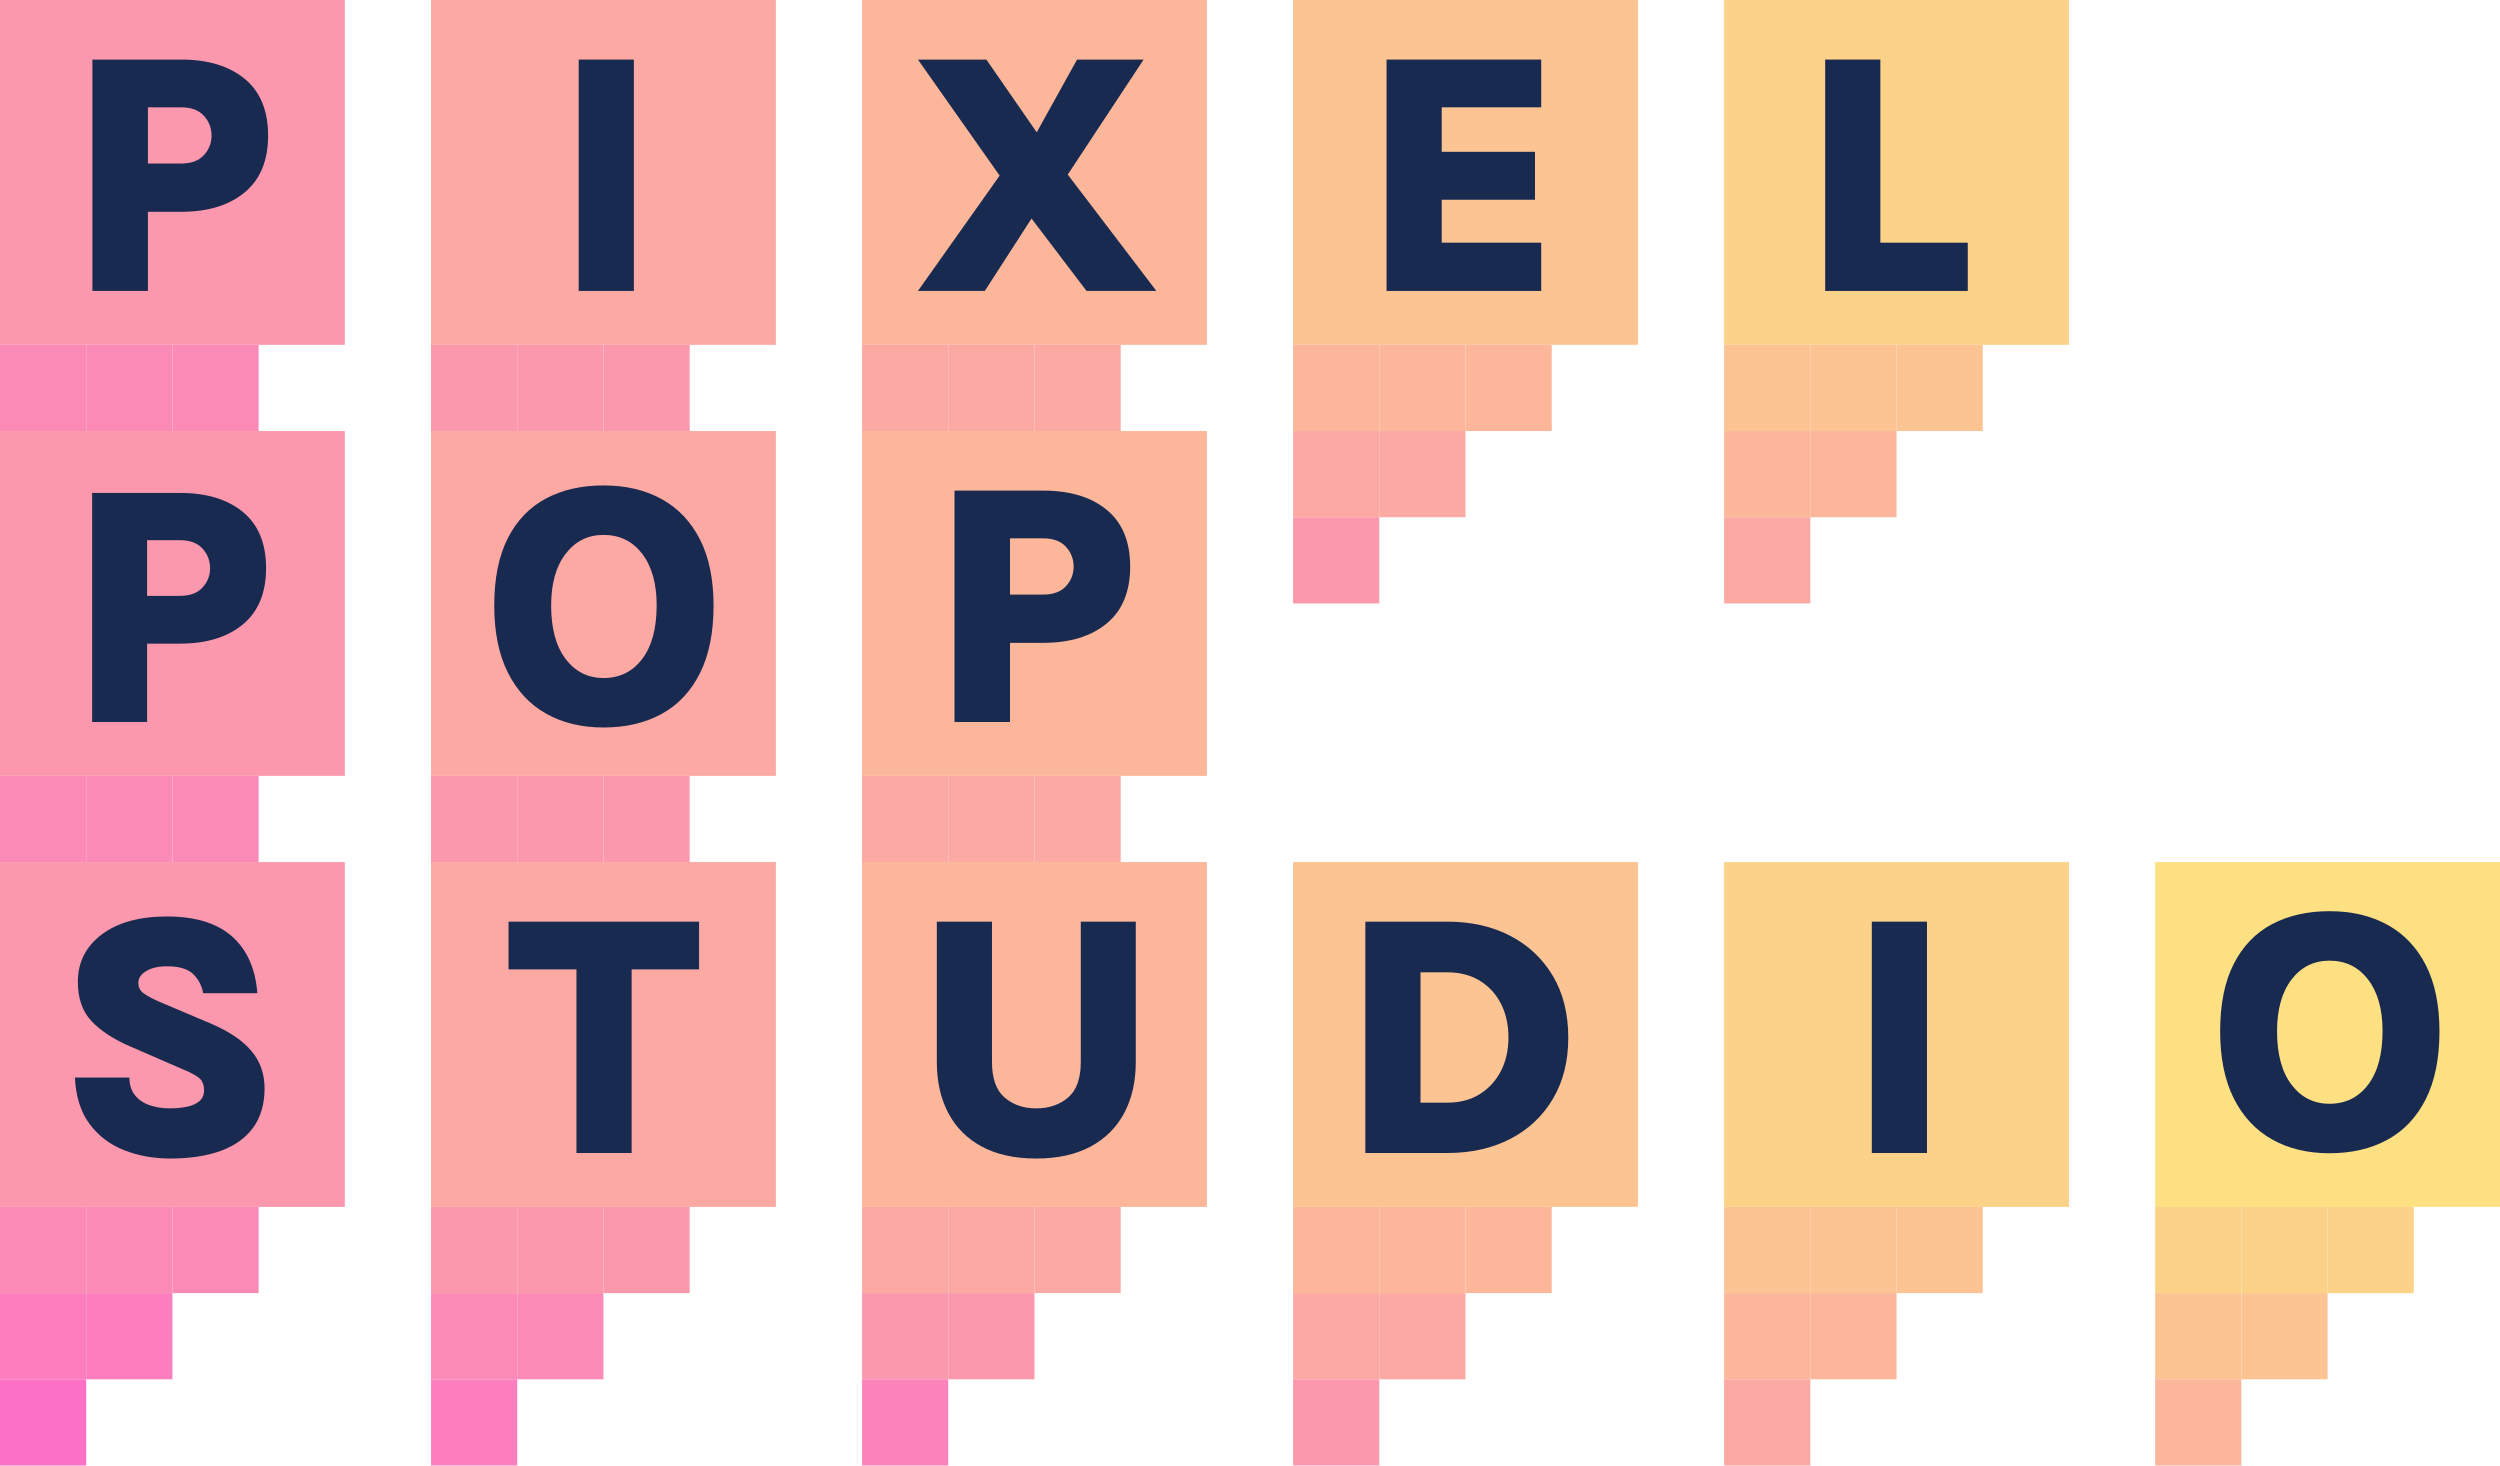
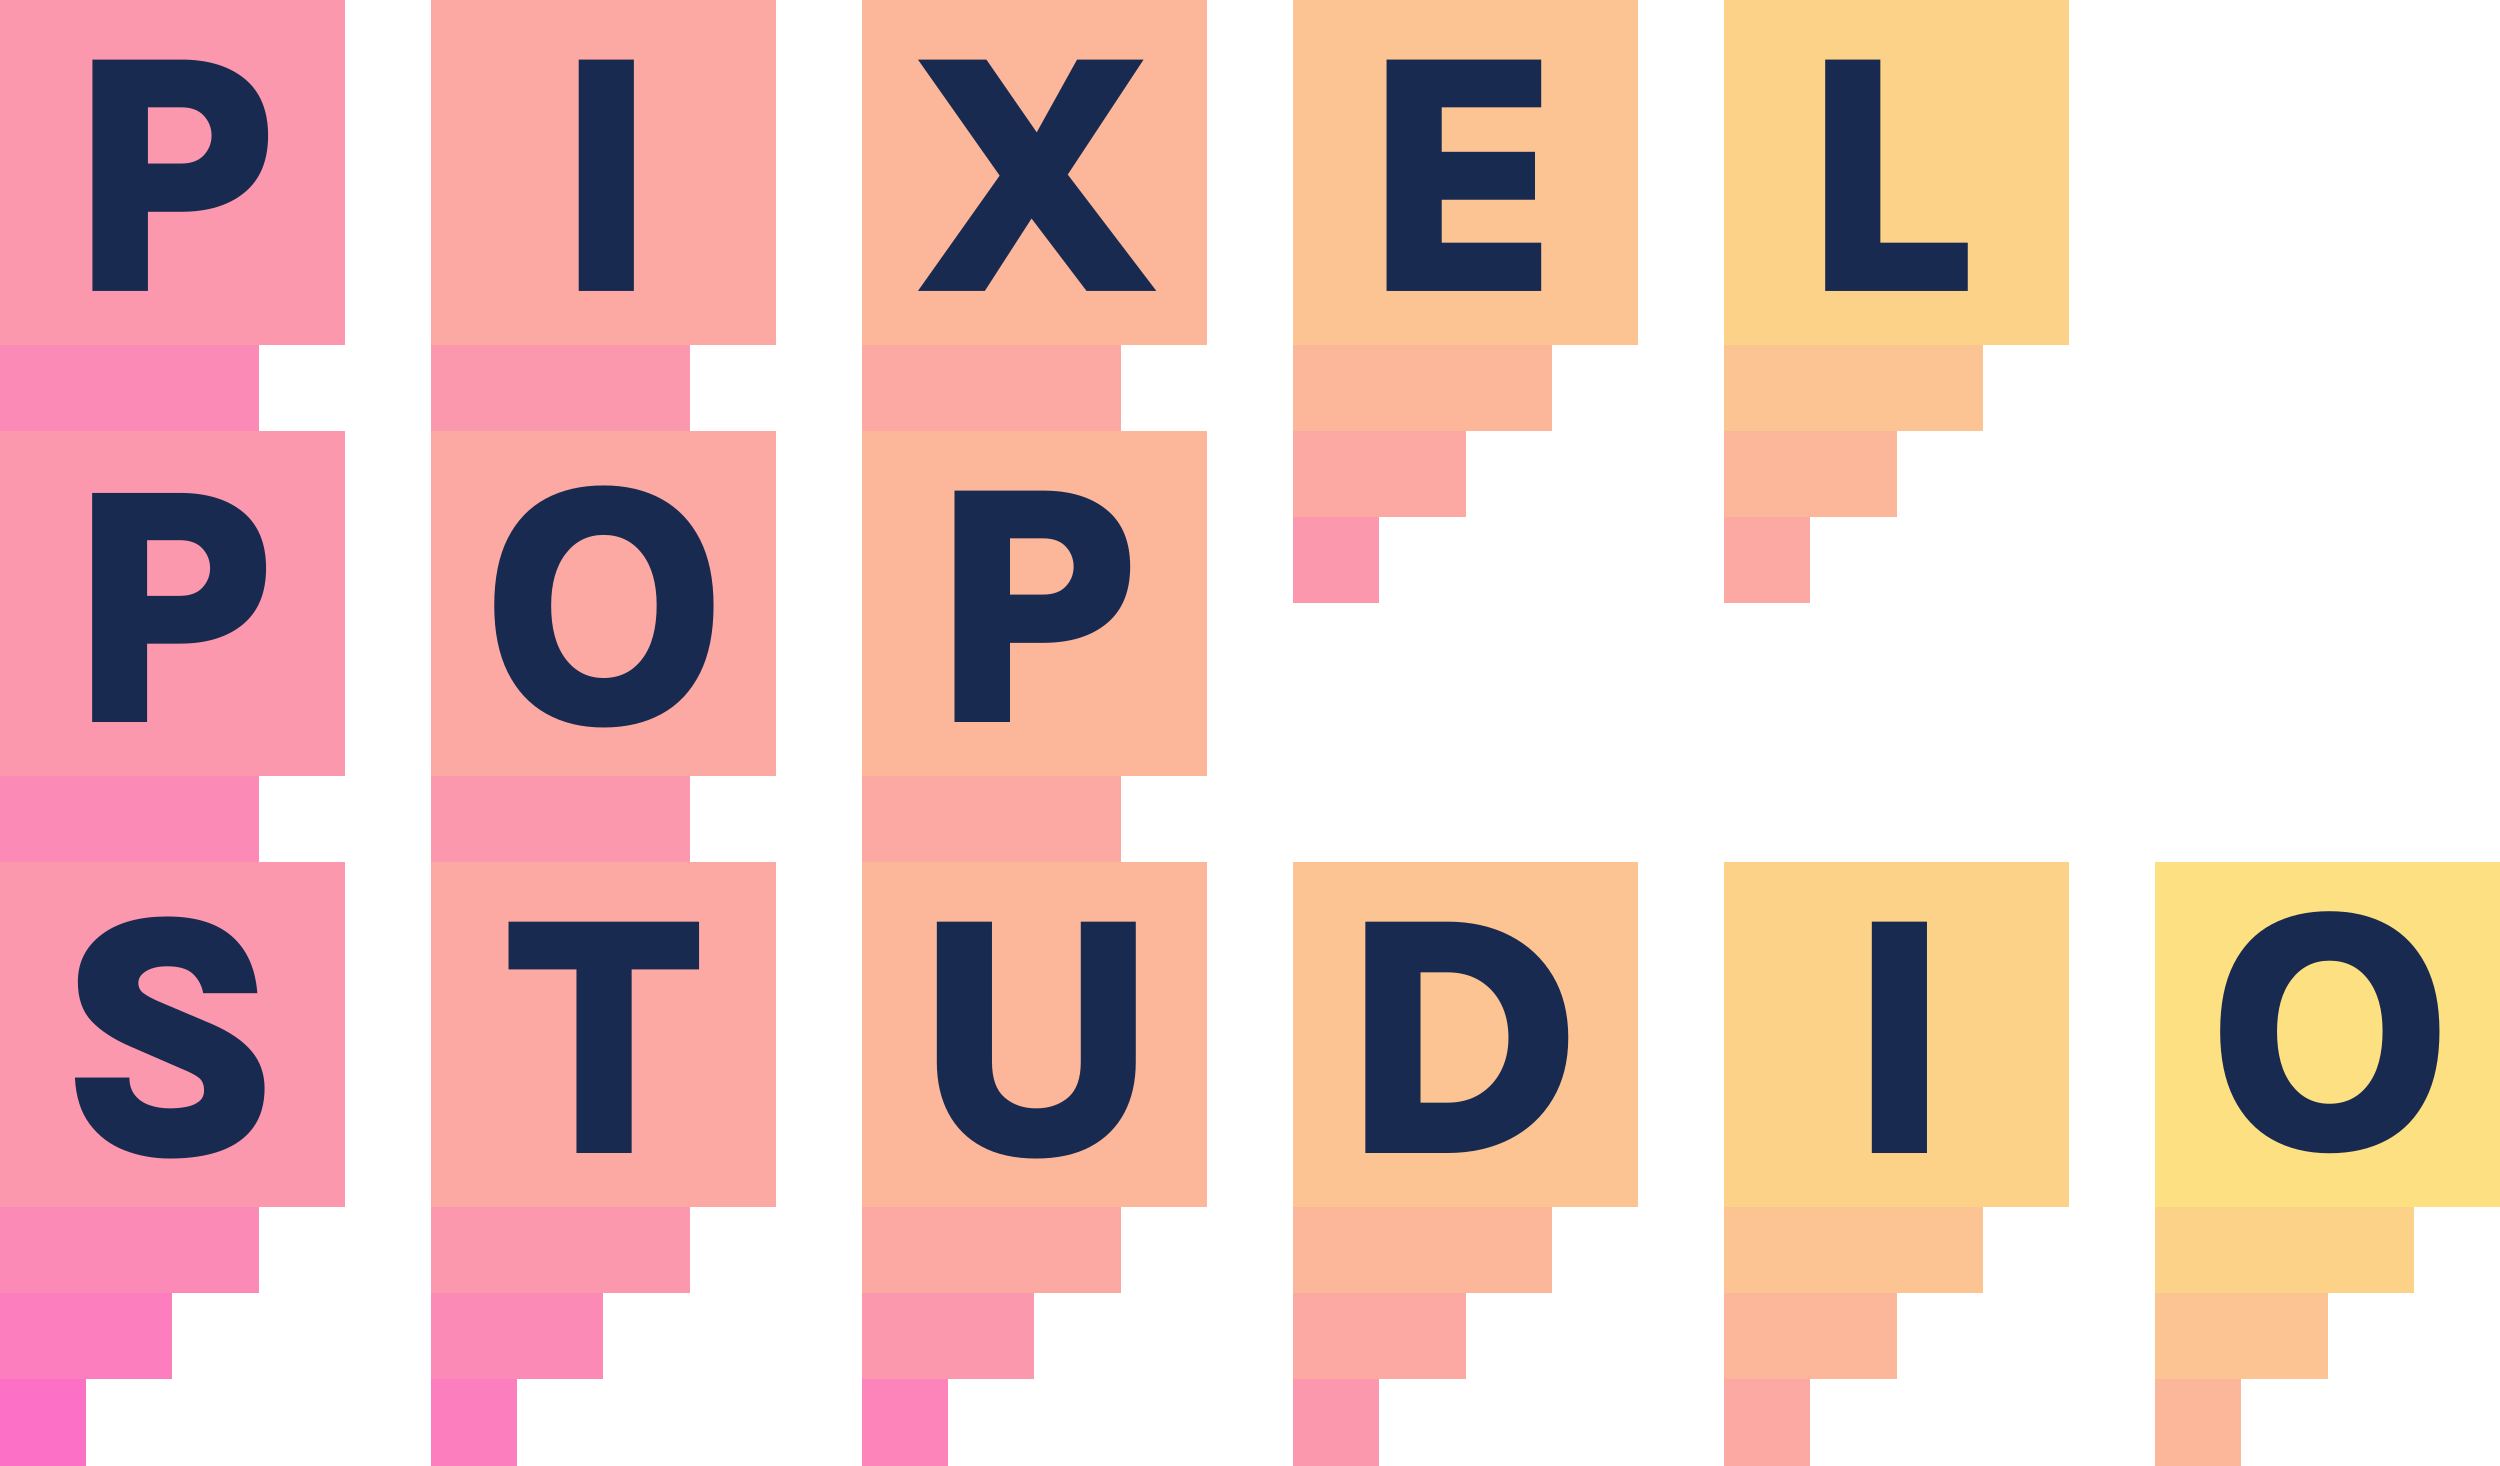
<svg xmlns="http://www.w3.org/2000/svg" viewBox="0 0 1450 850">
-   <g id="a">
+   <g id="pixels" style="shape-rendering: crispEdges">
    <rect width="200" height="200" fill="#fc98ad" />
    <rect y="250" width="200" height="200" fill="#fc98ad" />
    <rect y="500" width="200" height="200" fill="#fc98ad" />
    <rect x="250" width="200" height="200" fill="#fca8a3" />
    <rect x="250" y="250" width="200" height="200" fill="#fca8a3" />
    <rect x="250" y="500" width="200" height="200" fill="#fca8a3" />
    <rect x="500" width="200" height="200" fill="#fcb69a" />
    <rect x="500" y="250" width="200" height="200" fill="#fcb69a" />
    <rect x="500" y="500" width="200" height="200" fill="#fcb69a" />
    <rect x="750" width="200" height="200" fill="#fcc492" />
    <rect x="750" y="500" width="200" height="200" fill="#fcc492" />
    <rect x="1000" width="200" height="200" fill="#fcd289" />
    <rect x="1000" y="500" width="200" height="200" fill="#fcd289" />
    <rect x="1250" y="500" width="200" height="200" fill="#fce081" />
    <rect x="1250" y="700" width="50" height="50" fill="#fcd289" />
    <rect x="1300" y="700" width="50" height="50" fill="#fcd289" />
    <rect x="1350" y="700" width="50" height="50" fill="#fcd289" />
    <rect x="1250" y="750" width="50" height="50" fill="#fcc492" />
    <rect x="1300" y="750" width="50" height="50" fill="#fcc492" />
    <rect x="1250" y="800" width="50" height="50" fill="#fcb69a" />
    <rect x="1000" y="700" width="50" height="50" fill="#fcc492" />
    <rect x="1050" y="700" width="50" height="50" fill="#fcc492" />
    <rect x="1100" y="700" width="50" height="50" fill="#fcc492" />
    <rect x="1000" y="750" width="50" height="50" fill="#fcb69a" />
    <rect x="1050" y="750" width="50" height="50" fill="#fcb69a" />
    <rect x="1000" y="800" width="50" height="50" fill="#fca8a3" />
    <rect x="750" y="700" width="50" height="50" fill="#fcb69a" />
    <rect x="800" y="700" width="50" height="50" fill="#fcb69a" />
    <rect x="850" y="700" width="50" height="50" fill="#fcb69a" />
    <rect x="750" y="750" width="50" height="50" fill="#fca8a3" />
    <rect x="800" y="750" width="50" height="50" fill="#fca8a3" />
    <rect x="750" y="800" width="50" height="50" fill="#fc98ad" />
    <rect x="500" y="700" width="50" height="50" fill="#fca8a3" />
    <rect x="550" y="700" width="50" height="50" fill="#fca8a3" />
    <rect x="600" y="700" width="50" height="50" fill="#fca8a3" />
    <rect x="500" y="750" width="50" height="50" fill="#fc98ad" />
    <rect x="550" y="750" width="50" height="50" fill="#fc98ad" />
    <rect x="500" y="800" width="50" height="50" fill="#fc84bb" />
    <rect x="250" y="700" width="50" height="50" fill="#fc98ad" />
    <rect x="300" y="700" width="50" height="50" fill="#fc98ad" />
    <rect x="350" y="700" width="50" height="50" fill="#fc98ad" />
    <rect x="250" y="750" width="50" height="50" fill="#fc8ab7" />
    <rect x="300" y="750" width="50" height="50" fill="#fc8ab7" />
    <rect x="250" y="800" width="50" height="50" fill="#fc7ebe" />
    <rect y="700" width="50" height="50" fill="#fc8ab7" />
    <rect x="50" y="700" width="50" height="50" fill="#fc8ab7" />
    <rect x="100" y="700" width="50" height="50" fill="#fc8ab7" />
    <rect y="750" width="50" height="50" fill="#fc7ebe" />
    <rect x="50" y="750" width="50" height="50" fill="#fc7ebe" />
    <rect y="800" width="50" height="50" fill="#fc71c6" />
    <rect x="1000" y="200" width="50" height="50" fill="#fcc492" />
    <rect x="1050" y="200" width="50" height="50" fill="#fcc492" />
    <rect x="1100" y="200" width="50" height="50" fill="#fcc492" />
    <rect x="1000" y="250" width="50" height="50" fill="#fcb69a" />
    <rect x="1050" y="250" width="50" height="50" fill="#fcb69a" />
    <rect x="1000" y="300" width="50" height="50" fill="#fca8a3" />
    <rect x="750" y="200" width="50" height="50" fill="#fcb69a" />
    <rect x="800" y="200" width="50" height="50" fill="#fcb69a" />
    <rect x="850" y="200" width="50" height="50" fill="#fcb69a" />
    <rect x="750" y="250" width="50" height="50" fill="#fca8a3" />
    <rect x="800" y="250" width="50" height="50" fill="#fca8a3" />
    <rect x="750" y="300" width="50" height="50" fill="#fc98ad" />
    <rect x="500" y="200" width="50" height="50" fill="#fca8a3" />
    <rect x="550" y="200" width="50" height="50" fill="#fca8a3" />
    <rect x="600" y="200" width="50" height="50" fill="#fca8a3" />
    <rect x="500" y="450" width="50" height="50" fill="#fca8a3" />
    <rect x="550" y="450" width="50" height="50" fill="#fca8a3" />
    <rect x="600" y="450" width="50" height="50" fill="#fca8a3" />
    <rect x="250" y="200" width="50" height="50" fill="#fc98ad" />
    <rect x="300" y="200" width="50" height="50" fill="#fc98ad" />
    <rect x="350" y="200" width="50" height="50" fill="#fc98ad" />
    <rect x="250" y="450" width="50" height="50" fill="#fc98ad" />
    <rect x="300" y="450" width="50" height="50" fill="#fc98ad" />
    <rect x="350" y="450" width="50" height="50" fill="#fc98ad" />
    <rect y="200" width="50" height="50" fill="#fc8ab7" />
    <rect x="50" y="200" width="50" height="50" fill="#fc8ab7" />
    <rect x="100" y="200" width="50" height="50" fill="#fc8ab7" />
    <rect y="450" width="50" height="50" fill="#fc8ab7" />
    <rect x="50" y="450" width="50" height="50" fill="#fc8ab7" />
    <rect x="100" y="450" width="50" height="50" fill="#fc8ab7" />
  </g>
  <g id="c">
    <path d="M53.6,168.75V34.55h51.5c15.465,0,27.733,3.717,36.8,11.15,9.066,7.434,13.6,18.417,13.6,32.95,0,14.467-4.534,25.45-13.6,32.95-9.067,7.5-21.334,11.25-36.8,11.25h-19.3v45.9h-32.2ZM85.8,94.85h19.3c5.8,0,10.183-1.616,13.15-4.85,2.966-3.233,4.45-7.016,4.45-11.35,0-4.4-1.484-8.233-4.45-11.5-2.967-3.266-7.35-4.9-13.15-4.9h-19.3v32.6Z" fill="#192a51" />
    <path d="M335.65,168.75V34.55h32v134.2h-32Z" fill="#192a51" />
    <path d="M532.397,168.75l47.399-66.9-47.399-67.3h39.699l29.2,42.2,23.4-42.2h38.6l-44,66.7,51.4,67.5h-40.5l-31.9-42-27.1,42h-38.8Z" fill="#192a51" />
    <path d="M804.2,168.75V34.55h89.7v27.7h-57.7v25.8h54.1v27.8h-54.1v24.9h57.7v28h-89.7Z" fill="#192a51" />
    <path d="M1090.607,34.55v106.2h50.7v28h-82.7V34.55h32Z" fill="#192a51" />
  </g>
  <g id="d">
    <path d="M553.6,418.75v-134.2h51.5c15.465,0,27.733,3.718,36.8,11.15,9.066,7.435,13.6,18.417,13.6,32.95,0,14.467-4.534,25.45-13.6,32.95-9.067,7.5-21.334,11.25-36.8,11.25h-19.3v45.899h-32.2ZM585.8,344.851h19.3c5.8,0,10.183-1.616,13.15-4.851,2.966-3.232,4.45-7.016,4.45-11.35,0-4.4-1.484-8.233-4.45-11.5-2.967-3.266-7.35-4.9-13.15-4.9h-19.3v32.601Z" fill="#192a51" />
    <path d="M350.064,421.95c-12.734,0-23.85-2.685-33.35-8.05s-16.884-13.3-22.15-23.8c-5.267-10.5-7.9-23.45-7.9-38.85,0-15.8,2.633-28.85,7.9-39.15,5.266-10.3,12.65-17.966,22.15-23,9.5-5.033,20.616-7.55,33.35-7.55,12.866,0,24.083,2.635,33.65,7.9,9.566,5.267,16.983,13.067,22.25,23.4,5.266,10.334,7.9,23.134,7.9,38.4,0,15.667-2.634,28.75-7.9,39.25-5.267,10.5-12.684,18.367-22.25,23.6-9.567,5.233-20.784,7.85-33.65,7.85ZM350.064,393.25c9.333,0,16.8-3.683,22.4-11.05,5.6-7.366,8.4-17.75,8.4-31.15,0-12.6-2.8-22.55-8.4-29.85-5.6-7.3-13.067-10.95-22.4-10.95-9.067,0-16.4,3.65-22,10.95-5.6,7.3-8.4,17.317-8.4,30.05,0,13.267,2.8,23.584,8.4,30.95,5.6,7.367,12.933,11.05,22,11.05Z" fill="#192a51" />
    <path d="M53.439,418.75v-132.857h50.985c15.311,0,27.456,3.68,36.432,11.038,8.975,7.36,13.464,18.233,13.464,32.62,0,14.323-4.489,25.196-13.464,32.621-8.977,7.425-21.121,11.138-36.432,11.138h-19.107v45.44h-31.878ZM85.317,345.589h19.107c5.742,0,10.081-1.599,13.019-4.801,2.936-3.201,4.406-6.946,4.406-11.237,0-4.355-1.47-8.15-4.406-11.385-2.938-3.232-7.276-4.851-13.019-4.851h-19.107v32.273Z" fill="#192a51" />
  </g>
  <g id="e">
    <path d="M98.65,671.951c-9.6,0-18.5-1.617-26.7-4.851-8.2-3.233-14.867-8.3-20-15.2-5.135-6.9-7.967-15.883-8.5-26.949h31.6c0,4.066,1.033,7.434,3.1,10.1,2.066,2.667,4.883,4.635,8.45,5.9,3.565,1.267,7.516,1.899,11.85,1.899,3.465,0,6.715-.3,9.75-.899,3.033-.601,5.482-1.666,7.35-3.201,1.866-1.532,2.8-3.633,2.8-6.299,0-3.266-.984-5.701-2.95-7.301-1.967-1.6-5.517-3.433-10.65-5.5l-29.2-12.699c-9.6-4.133-17.067-9-22.4-14.601-5.334-5.601-8-13.233-8-22.899,0-11.334,4.616-20.483,13.85-27.451,9.233-6.965,21.883-10.449,37.95-10.449,16.333,0,28.865,3.85,37.6,11.55,8.733,7.7,13.633,18.685,14.7,32.95h-31.4c-.8-4.4-2.75-8.1-5.85-11.1s-8.117-4.5-15.05-4.5c-5,0-9.035.916-12.1,2.75-3.067,1.834-4.6,4.117-4.6,6.85,0,2.534.983,4.534,2.95,6,1.965,1.467,4.916,3.066,8.85,4.8l30.9,13.101c10.266,4.467,17.916,9.699,22.95,15.699,5.033,6,7.55,13.2,7.55,21.6,0,9-2.15,16.518-6.45,22.551-4.3,6.034-10.534,10.566-18.7,13.6-8.167,3.033-18.05,4.551-29.65,4.551Z" fill="#192a51" />
    <path d="M294.95,562.25v-27.7h110.5v27.7h-46.3l7.2-7.2v113.7h-32v-113.7l7.2,7.2h-46.6Z" fill="#192a51" />
    <path d="M543.354,534.551h32v81.4c0,9.533,2.433,16.399,7.3,20.6,4.866,4.199,10.966,6.3,18.3,6.3,7.466,0,13.65-2.101,18.551-6.3,4.899-4.2,7.35-11.066,7.35-20.6v-81.4h31.9v81.4c0,11.334-2.234,21.199-6.7,29.6-4.468,8.4-11,14.9-19.601,19.5-8.6,4.6-19.1,6.9-31.5,6.9-12.399,0-22.884-2.301-31.449-6.9-8.567-4.6-15.067-11.1-19.5-19.5-4.435-8.4-6.65-18.266-6.65-29.6v-81.4Z" fill="#192a51" />
    <path d="M791.9,534.55h47.5c13.8,0,25.966,2.734,36.5,8.2,10.533,5.468,18.783,13.218,24.75,23.25,5.966,10.034,8.95,21.984,8.95,35.851,0,13.667-2.984,25.517-8.95,35.55-5.967,10.034-14.217,17.767-24.75,23.2-10.534,5.434-22.7,8.149-36.5,8.149h-47.5v-134.2ZM823.9,563.95v75.6h15.5c7.266,0,13.55-1.649,18.85-4.949,5.3-3.301,9.4-7.783,12.3-13.45,2.9-5.666,4.35-12.101,4.35-19.3,0-7.466-1.45-14.033-4.35-19.7-2.9-5.666-7-10.116-12.3-13.351-5.3-3.232-11.584-4.85-18.85-4.85h-15.5Z" fill="#192a51" />
    <path d="M1085.65,668.75v-134.199h32v134.199h-32Z" fill="#192a51" />
    <path d="M1351.085,668.887c-12.734,0-23.85-2.685-33.35-8.051-9.5-5.365-16.885-13.3-22.15-23.8-5.267-10.5-7.899-23.45-7.899-38.85,0-15.8,2.633-28.851,7.899-39.15,5.266-10.3,12.65-17.966,22.15-23,9.5-5.032,20.615-7.55,33.35-7.55,12.866,0,24.083,2.635,33.65,7.9,9.565,5.267,16.982,13.066,22.25,23.399,5.266,10.335,7.899,23.135,7.899,38.4,0,15.667-2.634,28.75-7.899,39.25-5.268,10.5-12.685,18.367-22.25,23.6-9.567,5.233-20.784,7.851-33.65,7.851ZM1351.085,640.187c9.333,0,16.8-3.683,22.4-11.05,5.6-7.366,8.399-17.75,8.399-31.15,0-12.6-2.8-22.55-8.399-29.85-5.601-7.301-13.067-10.95-22.4-10.95-9.067,0-16.399,3.649-22,10.95-5.6,7.3-8.399,17.316-8.399,30.05,0,13.267,2.8,23.584,8.399,30.95,5.601,7.367,12.933,11.05,22,11.05Z" fill="#192a51" />
  </g>
</svg>
